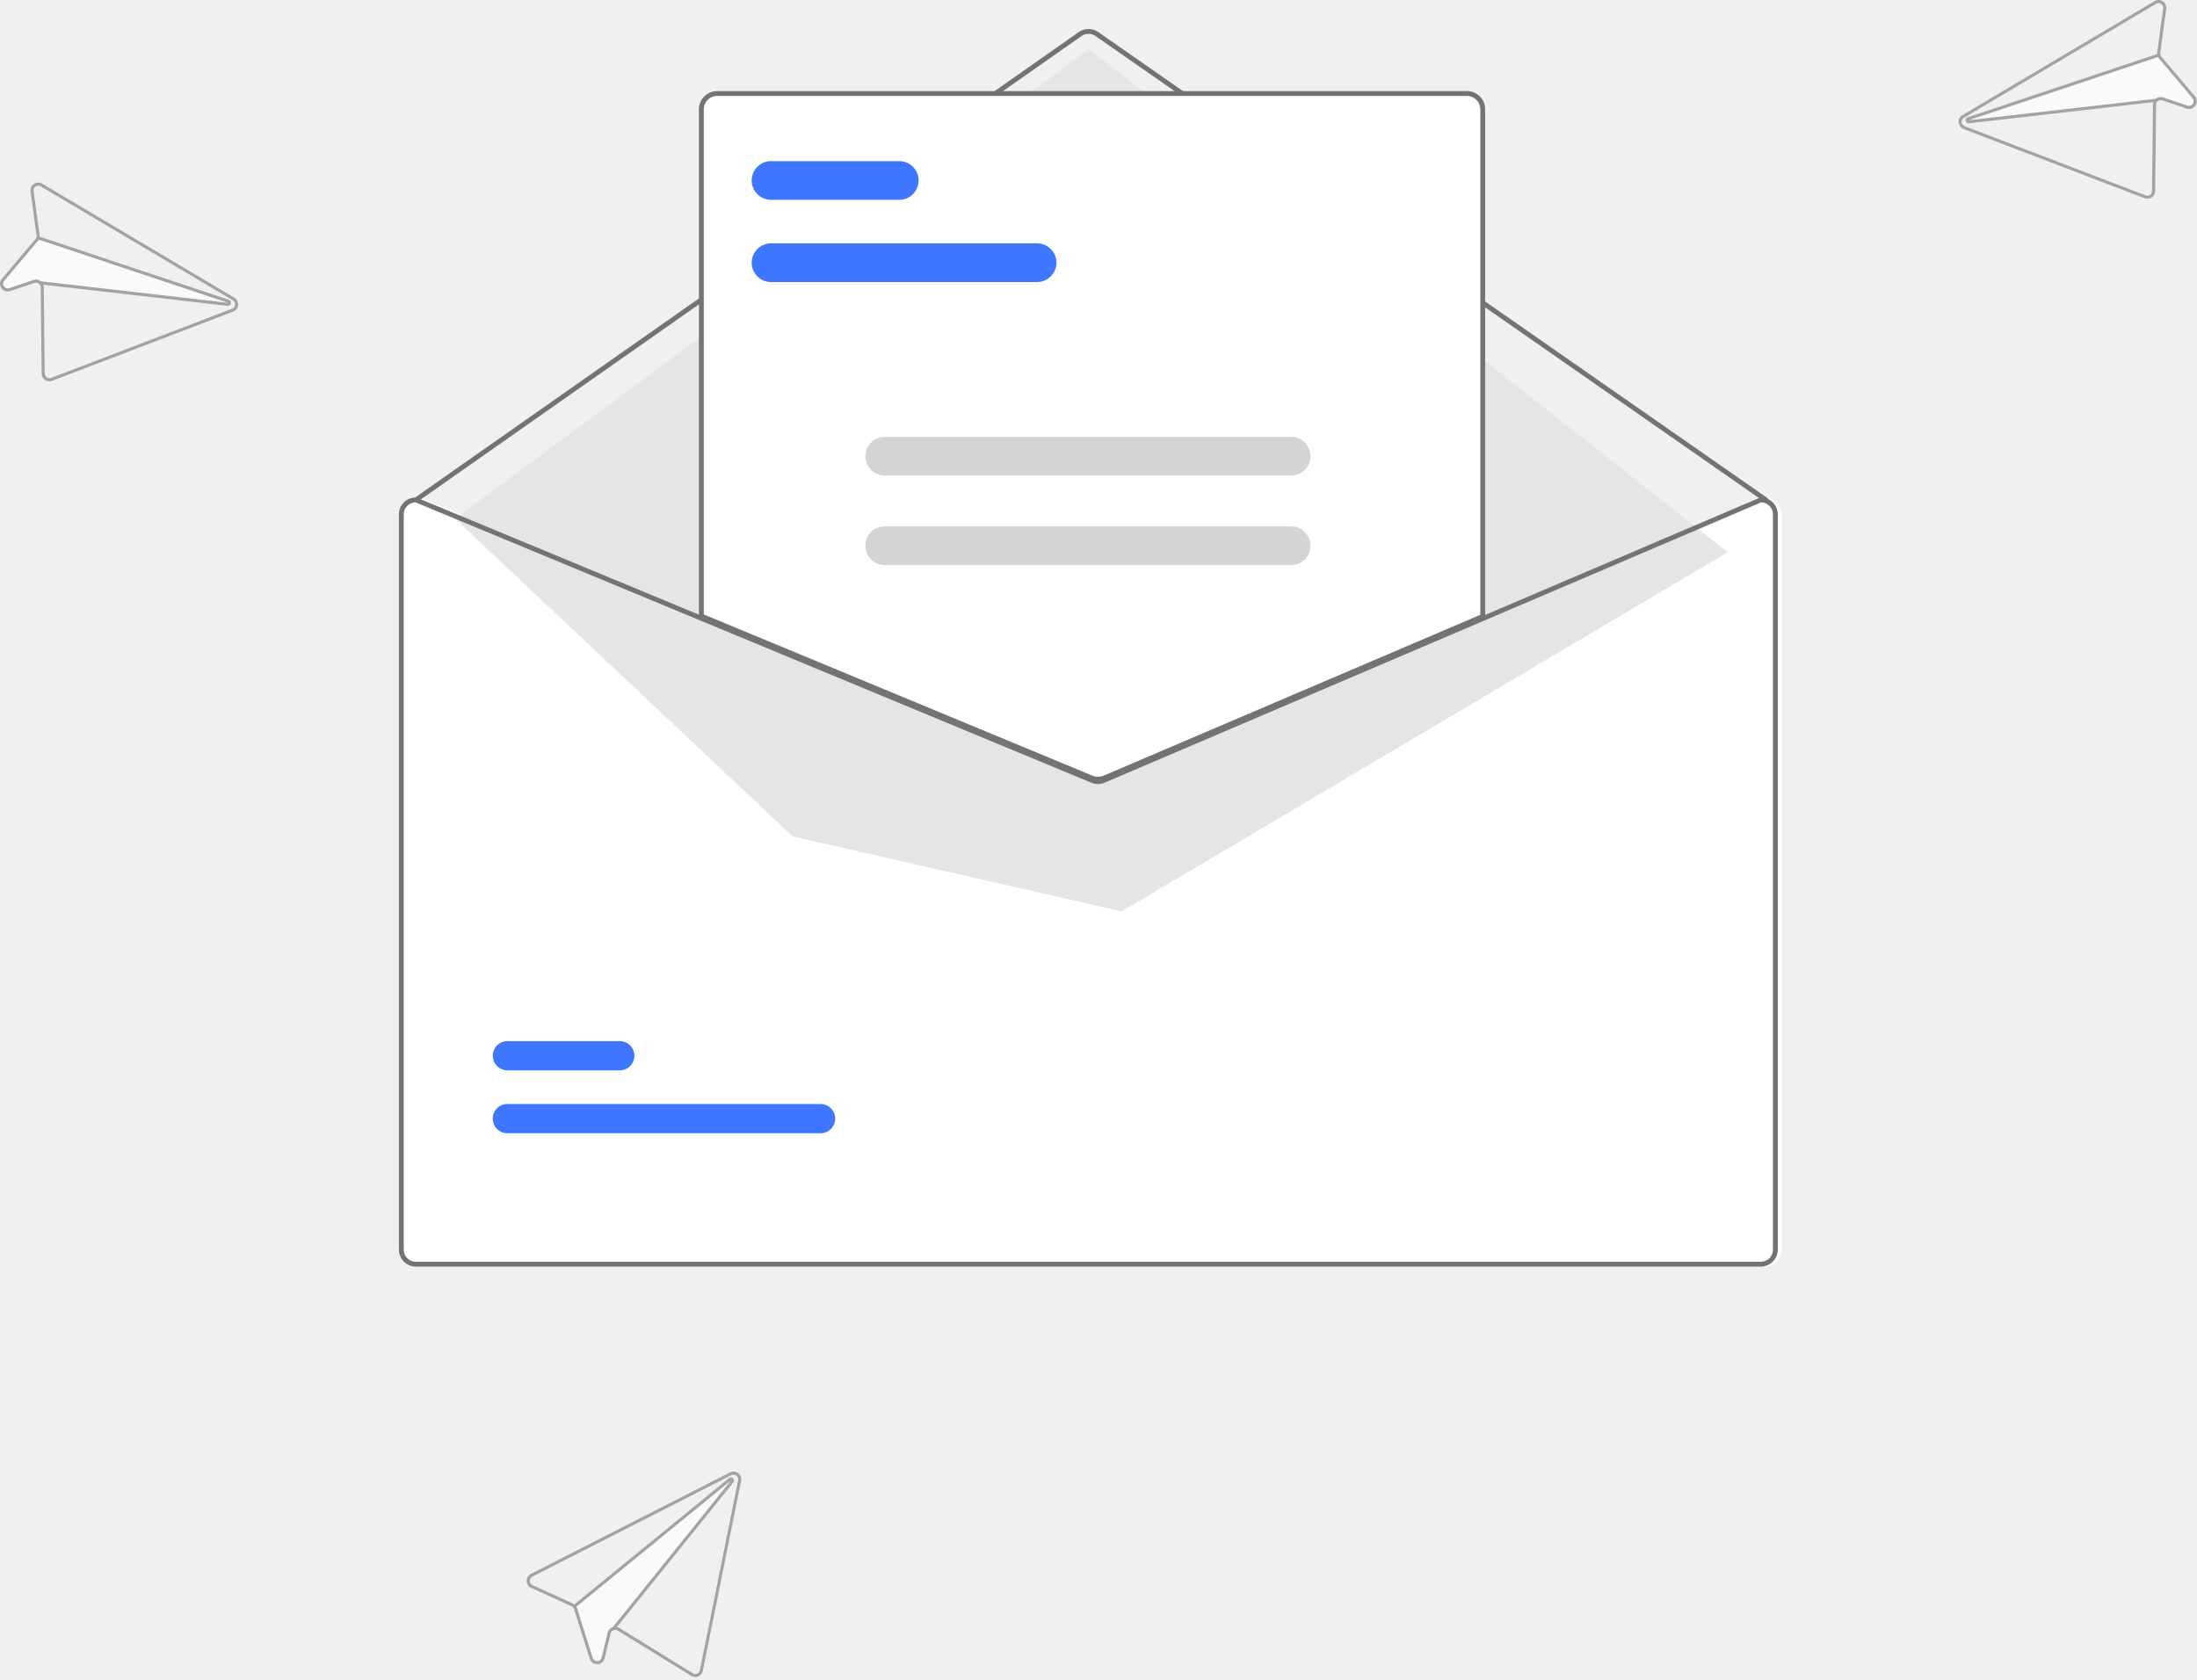
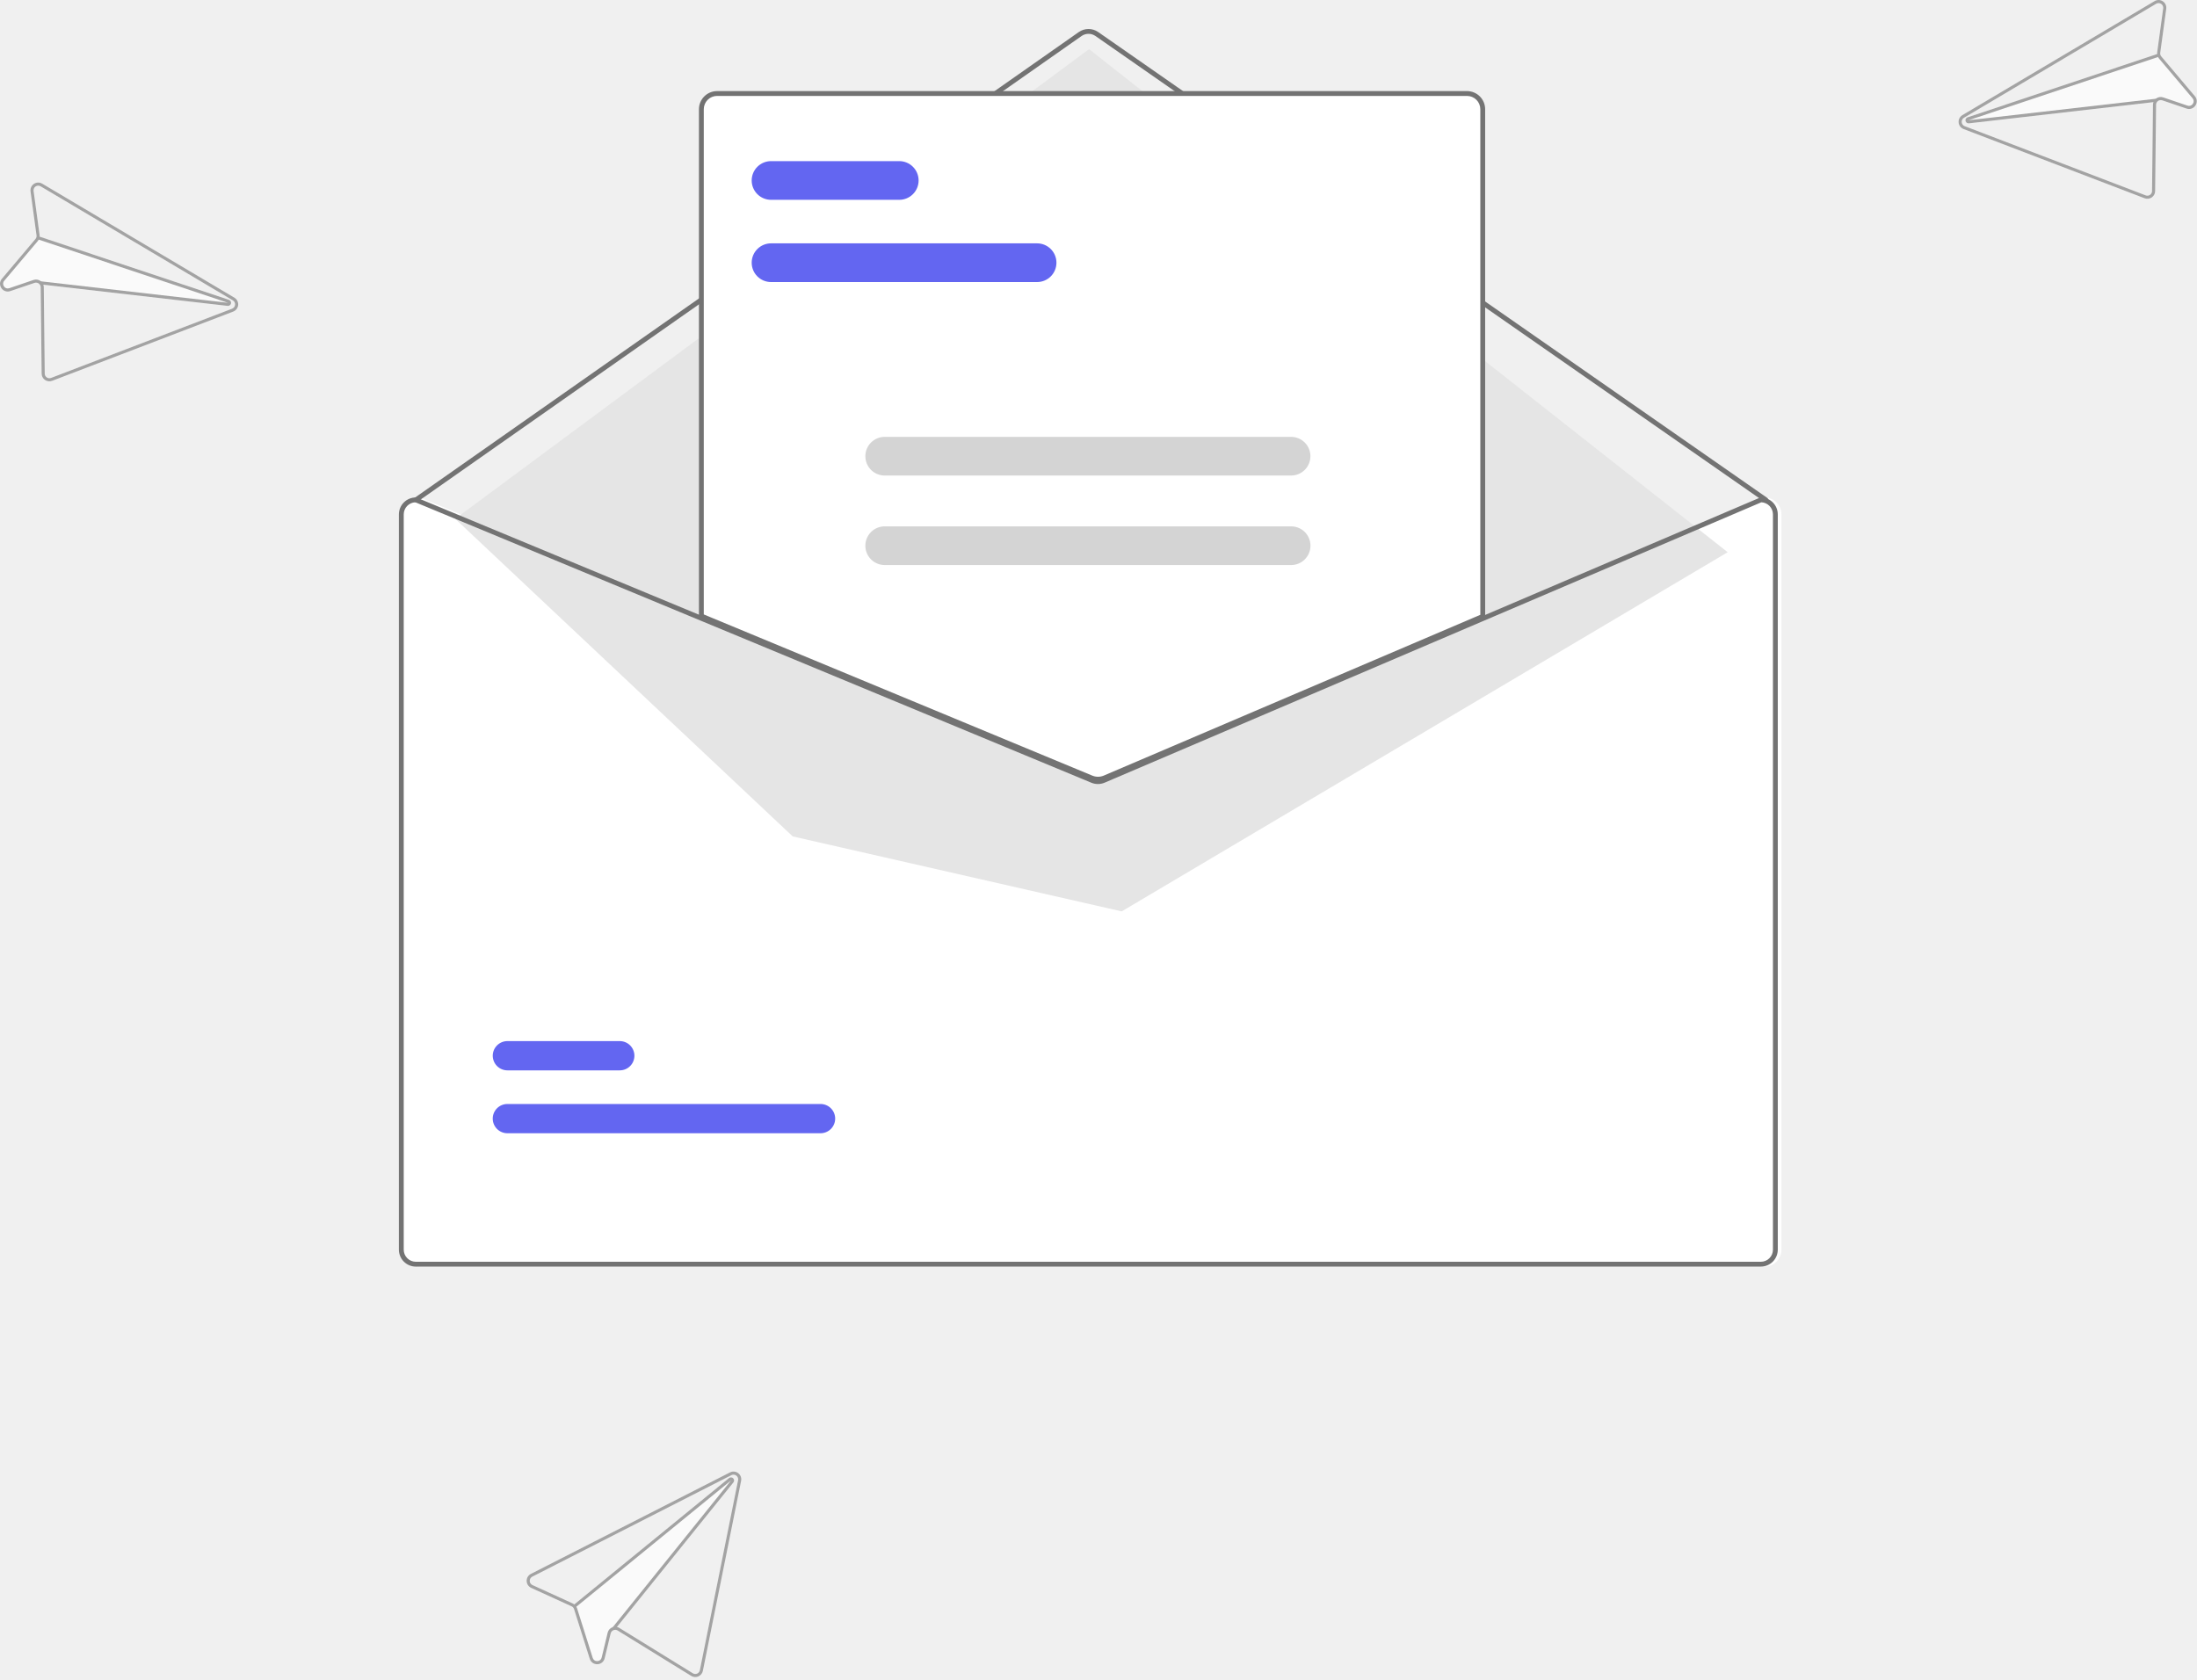
<svg xmlns="http://www.w3.org/2000/svg" width="225" height="172" viewBox="0 0 225 172" fill="none">
  <path d="M180.708 50.953H180.659L152.217 63.097L113.304 79.714C113.152 79.778 112.989 79.811 112.824 79.812C112.659 79.813 112.495 79.781 112.342 79.719L72.195 63.062L43.055 50.972L43.01 50.953H42.961C42.501 50.953 42.06 51.136 41.735 51.461C41.41 51.786 41.227 52.227 41.227 52.687V128.002C41.227 128.462 41.41 128.903 41.735 129.228C42.06 129.553 42.501 129.736 42.961 129.736H180.708C181.168 129.736 181.609 129.553 181.934 129.228C182.259 128.903 182.442 128.462 182.443 128.002V52.687C182.442 52.227 182.259 51.786 181.934 51.461C181.609 51.136 181.168 50.953 180.708 50.953Z" fill="white" />
  <path d="M180.843 51.448C180.793 51.448 180.743 51.432 180.702 51.403L112.185 3.686C111.977 3.542 111.729 3.464 111.475 3.465C111.222 3.465 110.974 3.543 110.766 3.689L42.743 51.403C42.689 51.44 42.623 51.455 42.558 51.443C42.493 51.432 42.436 51.395 42.398 51.342C42.361 51.288 42.346 51.222 42.357 51.157C42.368 51.092 42.405 51.035 42.458 50.997L110.482 3.283C110.773 3.08 111.119 2.97 111.474 2.97C111.83 2.969 112.177 3.077 112.468 3.28L180.985 50.996C181.028 51.027 181.061 51.07 181.078 51.12C181.095 51.17 181.096 51.224 181.08 51.274C181.064 51.325 181.033 51.368 180.99 51.4C180.948 51.431 180.896 51.448 180.843 51.448Z" fill="#737373" />
  <path d="M46.619 53.139L111.532 5.031L176.937 56.562L114.876 93.352L81.183 85.672L46.619 53.139Z" fill="#E5E5E5" />
-   <path d="M84.032 116.076H51.963C51.566 116.077 51.185 115.919 50.903 115.639C50.622 115.358 50.464 114.977 50.463 114.58C50.462 114.183 50.62 113.801 50.9 113.52C51.181 113.239 51.562 113.08 51.959 113.08H84.032C84.429 113.079 84.811 113.236 85.092 113.517C85.373 113.797 85.532 114.178 85.532 114.576C85.533 114.973 85.376 115.354 85.095 115.636C84.814 115.917 84.434 116.075 84.036 116.076H84.032Z" fill="#3F76FF" />
-   <path d="M63.47 109.635H51.964C51.567 109.635 51.186 109.478 50.905 109.197C50.624 108.916 50.465 108.536 50.465 108.139C50.464 107.741 50.621 107.36 50.902 107.079C51.182 106.798 51.563 106.639 51.96 106.638H63.47C63.666 106.638 63.861 106.676 64.043 106.751C64.225 106.826 64.391 106.936 64.53 107.075C64.67 107.214 64.781 107.379 64.856 107.561C64.932 107.742 64.971 107.937 64.971 108.134C64.972 108.331 64.933 108.526 64.858 108.708C64.783 108.89 64.673 109.055 64.534 109.195C64.394 109.334 64.229 109.445 64.048 109.52C63.866 109.596 63.671 109.634 63.474 109.635H63.47Z" fill="#3F76FF" />
+   <path d="M84.032 116.076H51.963C51.566 116.077 51.185 115.919 50.903 115.639C50.622 115.358 50.464 114.977 50.463 114.58C50.462 114.183 50.62 113.801 50.9 113.52C51.181 113.239 51.562 113.08 51.959 113.08H84.032C84.429 113.079 84.811 113.236 85.092 113.517C85.373 113.797 85.532 114.178 85.532 114.576C85.533 114.973 85.376 115.354 85.095 115.636C84.814 115.917 84.434 116.075 84.036 116.076H84.032Z" fill="#6366F1" />
+   <path d="M63.47 109.635H51.964C51.567 109.635 51.186 109.478 50.905 109.197C50.624 108.916 50.465 108.536 50.465 108.139C50.464 107.741 50.621 107.36 50.902 107.079C51.182 106.798 51.563 106.639 51.96 106.638H63.47C63.666 106.638 63.861 106.676 64.043 106.751C64.225 106.826 64.391 106.936 64.53 107.075C64.67 107.214 64.781 107.379 64.856 107.561C64.932 107.742 64.971 107.937 64.971 108.134C64.972 108.331 64.933 108.526 64.858 108.708C64.783 108.89 64.673 109.055 64.534 109.195C64.394 109.334 64.229 109.445 64.048 109.52C63.866 109.596 63.671 109.634 63.474 109.635H63.47Z" fill="#6366F1" />
  <path d="M112.457 79.936C112.214 79.936 111.972 79.888 111.747 79.796L71.713 63.185V11.189C71.713 10.729 71.896 10.289 72.221 9.964C72.546 9.639 72.987 9.456 73.447 9.455H150.249C150.709 9.456 151.149 9.639 151.475 9.964C151.8 10.289 151.983 10.729 151.983 11.189V63.221L151.908 63.254L113.19 79.788C112.958 79.885 112.709 79.936 112.457 79.936Z" fill="white" />
  <path d="M112.449 80.057C112.189 80.057 111.931 80.007 111.69 79.909L71.58 63.266V11.187C71.581 10.695 71.777 10.222 72.125 9.874C72.473 9.526 72.946 9.33 73.438 9.329H150.24C150.733 9.33 151.205 9.526 151.553 9.874C151.902 10.222 152.097 10.695 152.098 11.187V63.301L113.229 79.9C112.982 80.004 112.717 80.057 112.449 80.057ZM72.076 62.935L111.879 79.451C112.251 79.601 112.666 79.599 113.036 79.444L151.603 62.974V11.187C151.602 10.826 151.458 10.48 151.203 10.224C150.948 9.969 150.601 9.825 150.24 9.825H73.438C73.077 9.825 72.731 9.969 72.475 10.224C72.22 10.48 72.076 10.826 72.076 11.187L72.076 62.935Z" fill="#737373" />
  <path d="M180.333 50.953H180.284L151.842 63.097L112.929 79.714C112.777 79.778 112.614 79.811 112.449 79.812C112.284 79.813 112.12 79.781 111.967 79.719L71.82 63.062L42.68 50.972L42.635 50.953H42.586C42.126 50.953 41.685 51.136 41.36 51.461C41.035 51.786 40.852 52.227 40.852 52.687V128.002C40.852 128.462 41.035 128.903 41.36 129.228C41.685 129.553 42.126 129.736 42.586 129.736H180.333C180.793 129.736 181.234 129.553 181.559 129.228C181.884 128.903 182.067 128.462 182.068 128.002V52.687C182.067 52.227 181.884 51.786 181.559 51.461C181.234 51.136 180.793 50.953 180.333 50.953ZM181.572 128.002C181.572 128.331 181.441 128.646 181.209 128.878C180.977 129.11 180.662 129.241 180.333 129.241H42.586C42.257 129.241 41.942 129.11 41.71 128.878C41.478 128.646 41.347 128.331 41.347 128.002V52.687C41.347 52.367 41.472 52.059 41.694 51.828C41.916 51.597 42.219 51.461 42.539 51.448L71.82 63.598L111.777 80.177C112.209 80.353 112.694 80.35 113.124 80.169L151.842 63.635L180.383 51.448C180.702 51.462 181.004 51.598 181.226 51.829C181.447 52.06 181.571 52.367 181.572 52.687V128.002Z" fill="#737373" />
-   <path d="M106.214 28.89H78.962C78.436 28.89 77.933 28.68 77.562 28.309C77.191 27.937 76.982 27.433 76.982 26.908C76.982 26.383 77.191 25.879 77.562 25.508C77.933 25.136 78.436 24.927 78.962 24.926H106.214C106.739 24.927 107.242 25.136 107.613 25.508C107.985 25.879 108.193 26.383 108.193 26.908C108.193 27.433 107.985 27.937 107.613 28.309C107.242 28.68 106.739 28.89 106.214 28.89Z" fill="#3F76FF" />
-   <path d="M92.095 20.467H78.964C78.439 20.467 77.935 20.258 77.563 19.887C77.191 19.515 76.982 19.011 76.982 18.485C76.982 17.959 77.191 17.455 77.563 17.084C77.935 16.712 78.439 16.503 78.964 16.503H92.095C92.621 16.503 93.125 16.712 93.496 17.084C93.868 17.455 94.077 17.959 94.077 18.485C94.077 19.011 93.868 19.515 93.496 19.887C93.125 20.258 92.621 20.467 92.095 20.467Z" fill="#3F76FF" />
+   <path d="M106.214 28.89H78.962C78.436 28.89 77.933 28.68 77.562 28.309C77.191 27.937 76.982 27.433 76.982 26.908C76.982 26.383 77.191 25.879 77.562 25.508C77.933 25.136 78.436 24.927 78.962 24.926H106.214C106.739 24.927 107.242 25.136 107.613 25.508C107.985 25.879 108.193 26.383 108.193 26.908C108.193 27.433 107.985 27.937 107.613 28.309C107.242 28.68 106.739 28.89 106.214 28.89Z" fill="#6366F1" />
+   <path d="M92.095 20.467H78.964C78.439 20.467 77.935 20.258 77.563 19.887C77.191 19.515 76.982 19.011 76.982 18.485C76.982 17.959 77.191 17.455 77.563 17.084C77.935 16.712 78.439 16.503 78.964 16.503H92.095C92.621 16.503 93.125 16.712 93.496 17.084C93.868 17.455 94.077 17.959 94.077 18.485C94.077 19.011 93.868 19.515 93.496 19.887C93.125 20.258 92.621 20.467 92.095 20.467Z" fill="#6366F1" />
  <path d="M132.224 48.71H90.602C90.077 48.709 89.574 48.5 89.203 48.129C88.832 47.757 88.623 47.253 88.623 46.728C88.623 46.203 88.832 45.699 89.203 45.328C89.574 44.956 90.077 44.747 90.602 44.746H132.224C132.749 44.747 133.252 44.956 133.623 45.328C133.995 45.699 134.203 46.203 134.203 46.728C134.203 47.253 133.995 47.757 133.623 48.129C133.252 48.5 132.749 48.709 132.224 48.71Z" fill="#D4D4D4" />
  <path d="M132.227 57.877H90.605C90.079 57.877 89.575 57.669 89.204 57.297C88.832 56.925 88.623 56.421 88.623 55.896C88.623 55.37 88.832 54.866 89.204 54.494C89.575 54.122 90.079 53.914 90.605 53.914H132.227C132.752 53.914 133.256 54.122 133.628 54.494C134 54.866 134.209 55.37 134.209 55.896C134.209 56.421 134 56.925 133.628 57.297C133.256 57.669 132.752 57.877 132.227 57.877Z" fill="#D4D4D4" />
  <path d="M4.319 18.809C4.19 18.733 4.043 18.695 3.893 18.698C3.744 18.702 3.599 18.748 3.474 18.831C3.35 18.914 3.251 19.03 3.189 19.166C3.128 19.302 3.106 19.453 3.126 19.601L3.74 24.106C3.749 24.172 3.744 24.24 3.727 24.304C3.708 24.368 3.676 24.427 3.633 24.478L0.193 28.553C0.078 28.684 0.01 28.85 0.001 29.024C-0.008 29.199 0.042 29.371 0.142 29.513L0.146 29.518C0.242 29.663 0.384 29.77 0.548 29.825C0.713 29.879 0.891 29.876 1.054 29.818L3.538 28.974C3.62 28.947 3.709 28.943 3.793 28.962C3.878 28.981 3.956 29.023 4.018 29.083C4.065 29.126 4.103 29.178 4.128 29.237C4.154 29.296 4.167 29.359 4.167 29.422L4.264 38.274C4.265 38.402 4.297 38.528 4.358 38.641C4.418 38.754 4.505 38.85 4.612 38.922C4.717 38.993 4.839 39.038 4.966 39.053C5.093 39.068 5.221 39.052 5.341 39.007L23.883 31.916C24.022 31.862 24.144 31.771 24.234 31.651C24.325 31.532 24.379 31.39 24.392 31.241C24.404 31.091 24.375 30.942 24.306 30.809C24.238 30.676 24.133 30.565 24.005 30.489L23.752 30.339L4.319 18.809ZM3.44 19.558C3.428 19.469 3.442 19.378 3.479 19.297C3.516 19.215 3.575 19.145 3.65 19.096C3.725 19.046 3.812 19.019 3.902 19.017C3.991 19.014 4.08 19.038 4.157 19.083L23.584 30.61L23.843 30.763C23.919 30.809 23.982 30.875 24.023 30.955C24.064 31.035 24.081 31.124 24.073 31.213C24.066 31.303 24.034 31.388 23.98 31.46C23.926 31.531 23.853 31.586 23.77 31.619L5.228 38.71C5.156 38.737 5.079 38.747 5.003 38.738C4.927 38.729 4.854 38.702 4.79 38.658C4.727 38.615 4.675 38.557 4.638 38.49C4.602 38.422 4.583 38.347 4.582 38.27L4.485 29.419C4.485 29.331 4.47 29.244 4.44 29.162L23.318 31.331C23.391 31.34 23.466 31.323 23.528 31.283C23.591 31.243 23.638 31.183 23.66 31.112C23.683 31.041 23.68 30.965 23.652 30.896C23.625 30.828 23.574 30.77 23.509 30.735C23.493 30.726 23.476 30.719 23.459 30.714L4.06 24.238C4.065 24.18 4.063 24.121 4.054 24.062L3.44 19.558Z" fill="#FAFAFA" />
  <path d="M4.319 18.809C4.19 18.733 4.043 18.695 3.893 18.698C3.744 18.702 3.599 18.748 3.474 18.831C3.35 18.914 3.251 19.03 3.189 19.166C3.128 19.302 3.106 19.453 3.126 19.601L3.74 24.106C3.749 24.172 3.744 24.24 3.727 24.304C3.708 24.368 3.676 24.427 3.633 24.478L0.193 28.553C0.078 28.684 0.01 28.85 0.001 29.024C-0.008 29.199 0.042 29.371 0.142 29.513L0.146 29.518C0.242 29.663 0.384 29.77 0.548 29.825C0.713 29.879 0.891 29.876 1.054 29.818L3.538 28.974C3.62 28.947 3.709 28.943 3.793 28.962C3.878 28.981 3.956 29.023 4.018 29.083C4.065 29.126 4.103 29.178 4.128 29.237C4.154 29.296 4.167 29.359 4.167 29.422L4.264 38.274C4.265 38.402 4.297 38.528 4.358 38.641C4.418 38.754 4.505 38.85 4.612 38.922C4.717 38.993 4.839 39.038 4.966 39.053C5.093 39.068 5.221 39.052 5.341 39.007L23.883 31.916C24.022 31.862 24.144 31.771 24.234 31.651C24.325 31.532 24.379 31.39 24.392 31.241C24.404 31.091 24.375 30.942 24.306 30.809C24.238 30.676 24.133 30.565 24.005 30.489L23.752 30.339L4.319 18.809ZM3.44 19.558C3.428 19.469 3.442 19.378 3.479 19.297C3.516 19.215 3.575 19.145 3.65 19.096C3.725 19.046 3.812 19.019 3.902 19.017C3.991 19.014 4.08 19.038 4.157 19.083L23.584 30.61L23.843 30.763C23.919 30.809 23.982 30.875 24.023 30.955C24.064 31.035 24.081 31.124 24.073 31.213C24.066 31.303 24.034 31.388 23.98 31.46C23.926 31.531 23.853 31.586 23.77 31.619L5.228 38.71C5.156 38.737 5.079 38.747 5.003 38.738C4.927 38.729 4.854 38.702 4.79 38.658C4.727 38.615 4.675 38.557 4.638 38.49C4.602 38.422 4.583 38.347 4.582 38.27L4.485 29.419C4.485 29.331 4.47 29.244 4.44 29.162C4.399 29.043 4.329 28.936 4.237 28.851C4.224 28.838 4.21 28.826 4.196 28.815L4.195 28.813C4.091 28.727 3.967 28.669 3.834 28.645C3.701 28.621 3.564 28.631 3.436 28.674L0.951 29.518C0.853 29.554 0.746 29.555 0.647 29.522C0.548 29.489 0.463 29.424 0.406 29.337L0.404 29.334C0.343 29.249 0.313 29.145 0.319 29.041C0.324 28.936 0.365 28.836 0.435 28.758L3.875 24.683C3.912 24.64 3.944 24.594 3.97 24.544L3.971 24.543C3.997 24.495 4.017 24.445 4.032 24.393C4.047 24.343 4.056 24.291 4.06 24.238C4.065 24.18 4.063 24.121 4.054 24.062L3.44 19.558Z" fill="#A3A3A3" />
  <path d="M4.051 24.238L23.45 30.713C23.467 30.719 23.483 30.726 23.499 30.735C23.564 30.77 23.615 30.827 23.643 30.896C23.671 30.965 23.674 31.041 23.651 31.112C23.628 31.183 23.582 31.243 23.519 31.283C23.457 31.323 23.382 31.34 23.308 31.331L4.431 29.162L4.098 29.124L4.135 28.808L4.186 28.813L4.187 28.815L23.345 31.014L3.962 24.543L3.961 24.544L3.877 24.515L3.978 24.213L4.051 24.238Z" fill="#A3A3A3" />
  <path d="M220.658 0.111L201.225 11.641L200.972 11.79C200.843 11.867 200.739 11.978 200.67 12.111C200.602 12.244 200.572 12.393 200.585 12.542C200.598 12.691 200.652 12.834 200.742 12.953C200.832 13.073 200.954 13.164 201.094 13.217L219.636 20.309C219.756 20.354 219.884 20.37 220.011 20.355C220.138 20.34 220.259 20.295 220.365 20.224C220.471 20.152 220.559 20.055 220.619 19.943C220.68 19.83 220.712 19.704 220.713 19.576L220.81 10.724C220.81 10.66 220.823 10.597 220.849 10.539C220.874 10.48 220.911 10.428 220.958 10.384C221.021 10.324 221.099 10.283 221.183 10.264C221.268 10.245 221.356 10.249 221.439 10.276L223.923 11.119C224.086 11.178 224.264 11.181 224.429 11.126C224.593 11.072 224.735 10.964 224.831 10.82L224.835 10.815C224.935 10.672 224.985 10.5 224.976 10.326C224.966 10.152 224.899 9.986 224.784 9.855L221.344 5.78C221.301 5.729 221.269 5.67 221.25 5.606C221.232 5.541 221.228 5.474 221.236 5.408L221.85 0.903C221.871 0.755 221.849 0.604 221.787 0.468C221.726 0.332 221.627 0.215 221.502 0.133C221.378 0.05 221.233 0.004 221.083 0C220.934 -0.004 220.786 0.035 220.658 0.111ZM221.537 0.859L220.922 5.364C220.914 5.422 220.912 5.481 220.917 5.54L201.518 12.015C201.501 12.021 201.484 12.028 201.468 12.037C201.403 12.072 201.352 12.129 201.324 12.198C201.297 12.267 201.294 12.343 201.317 12.414C201.339 12.485 201.386 12.545 201.448 12.585C201.511 12.625 201.585 12.642 201.659 12.633L220.536 10.464C220.507 10.546 220.492 10.633 220.492 10.721L220.395 19.572C220.394 19.649 220.375 19.724 220.338 19.792C220.302 19.859 220.25 19.917 220.186 19.96C220.123 20.003 220.05 20.031 219.974 20.04C219.898 20.049 219.82 20.039 219.749 20.012L201.207 12.921C201.123 12.888 201.051 12.833 200.997 12.761C200.943 12.69 200.911 12.604 200.903 12.515C200.896 12.426 200.913 12.337 200.954 12.257C200.995 12.177 201.057 12.111 201.134 12.065L201.393 11.911L220.82 0.385C220.897 0.339 220.985 0.316 221.075 0.318C221.165 0.321 221.252 0.348 221.327 0.398C221.402 0.447 221.461 0.517 221.498 0.598C221.535 0.68 221.549 0.771 221.537 0.859Z" fill="#FAFAFA" />
  <path d="M220.658 0.111L201.225 11.641L200.972 11.79C200.843 11.867 200.739 11.978 200.67 12.111C200.602 12.244 200.572 12.393 200.585 12.542C200.598 12.691 200.652 12.834 200.742 12.953C200.832 13.073 200.954 13.164 201.094 13.217L219.636 20.309C219.756 20.354 219.884 20.37 220.011 20.355C220.138 20.34 220.259 20.295 220.365 20.224C220.471 20.152 220.559 20.055 220.619 19.943C220.68 19.83 220.712 19.704 220.713 19.576L220.81 10.724C220.81 10.66 220.823 10.597 220.849 10.539C220.874 10.48 220.911 10.428 220.958 10.384C221.021 10.324 221.099 10.283 221.183 10.264C221.268 10.245 221.356 10.249 221.439 10.276L223.923 11.119C224.086 11.178 224.264 11.181 224.429 11.126C224.593 11.072 224.735 10.964 224.831 10.82L224.835 10.815C224.935 10.672 224.985 10.5 224.976 10.326C224.966 10.152 224.899 9.986 224.784 9.855L221.344 5.78C221.301 5.729 221.269 5.67 221.25 5.606C221.232 5.541 221.228 5.474 221.236 5.408L221.85 0.903C221.871 0.755 221.849 0.604 221.787 0.468C221.726 0.332 221.627 0.215 221.502 0.133C221.378 0.05 221.233 0.004 221.083 0C220.934 -0.004 220.786 0.035 220.658 0.111ZM221.537 0.859L220.922 5.364C220.914 5.422 220.912 5.481 220.917 5.54C220.921 5.592 220.93 5.644 220.945 5.695C220.96 5.747 220.98 5.797 221.005 5.845L221.007 5.846C221.033 5.895 221.065 5.942 221.102 5.985L224.542 10.06C224.611 10.138 224.652 10.238 224.658 10.342C224.664 10.447 224.633 10.55 224.572 10.636L224.571 10.638C224.514 10.726 224.429 10.791 224.33 10.824C224.231 10.857 224.124 10.855 224.026 10.82L221.54 9.976C221.412 9.932 221.275 9.922 221.143 9.947C221.01 9.971 220.885 10.029 220.781 10.115L220.78 10.116C220.766 10.128 220.753 10.14 220.74 10.152C220.648 10.238 220.578 10.345 220.536 10.463C220.507 10.546 220.492 10.633 220.492 10.72L220.395 19.572C220.394 19.649 220.374 19.724 220.338 19.792C220.302 19.859 220.25 19.917 220.186 19.96C220.123 20.003 220.05 20.031 219.974 20.04C219.898 20.049 219.82 20.039 219.749 20.012L201.207 12.921C201.123 12.888 201.051 12.833 200.997 12.761C200.943 12.69 200.911 12.604 200.903 12.515C200.896 12.426 200.913 12.337 200.954 12.257C200.995 12.177 201.057 12.111 201.134 12.065L201.393 11.911L220.82 0.385C220.897 0.339 220.985 0.316 221.075 0.318C221.165 0.321 221.252 0.348 221.327 0.398C221.402 0.447 221.461 0.517 221.498 0.598C221.535 0.68 221.549 0.771 221.537 0.859Z" fill="#A3A3A3" />
  <path d="M220.976 5.516L221.076 5.817L220.992 5.846L220.991 5.845L201.609 12.316L220.766 10.117L220.767 10.116L220.819 10.111L220.856 10.426L220.522 10.464L201.645 12.633C201.571 12.642 201.497 12.625 201.434 12.585C201.372 12.546 201.325 12.485 201.302 12.414C201.28 12.344 201.282 12.267 201.31 12.198C201.338 12.13 201.389 12.073 201.454 12.037C201.47 12.029 201.486 12.021 201.504 12.016L220.902 5.54L220.976 5.516Z" fill="#A3A3A3" />
  <path d="M54.367 161.212C54.233 161.28 54.122 161.384 54.046 161.513C53.969 161.641 53.93 161.788 53.934 161.938C53.937 162.087 53.983 162.232 54.065 162.357C54.147 162.482 54.263 162.581 54.399 162.643L58.534 164.532C58.595 164.56 58.65 164.6 58.695 164.649C58.739 164.699 58.771 164.758 58.791 164.822L60.397 169.907C60.447 170.074 60.551 170.22 60.693 170.321C60.836 170.422 61.008 170.472 61.182 170.463L61.188 170.463C61.361 170.458 61.528 170.396 61.662 170.286C61.796 170.176 61.889 170.024 61.926 169.855L62.541 167.305C62.562 167.22 62.606 167.144 62.667 167.082C62.728 167.021 62.805 166.977 62.889 166.956C62.951 166.94 63.016 166.936 63.079 166.946C63.142 166.956 63.202 166.978 63.256 167.013L70.789 171.661C70.898 171.729 71.022 171.769 71.15 171.778C71.277 171.787 71.406 171.765 71.523 171.713C71.64 171.662 71.743 171.584 71.823 171.484C71.903 171.385 71.959 171.268 71.984 171.143L75.9 151.681C75.93 151.534 75.917 151.382 75.865 151.242C75.812 151.102 75.721 150.98 75.601 150.89C75.482 150.799 75.34 150.744 75.191 150.731C75.042 150.718 74.892 150.747 74.759 150.815L74.497 150.949L54.367 161.212ZM54.53 162.355C54.448 162.317 54.379 162.258 54.33 162.183C54.281 162.108 54.253 162.02 54.252 161.931C54.25 161.841 54.273 161.753 54.319 161.676C54.365 161.599 54.432 161.536 54.512 161.495L74.636 151.235L74.904 151.099C74.984 151.058 75.074 151.041 75.163 151.049C75.252 151.057 75.337 151.09 75.409 151.144C75.48 151.198 75.534 151.271 75.566 151.355C75.598 151.439 75.606 151.53 75.589 151.617L71.673 171.079C71.658 171.154 71.625 171.225 71.576 171.284C71.528 171.344 71.466 171.391 71.396 171.422C71.325 171.452 71.249 171.465 71.172 171.46C71.095 171.454 71.021 171.43 70.956 171.39L63.423 166.742C63.349 166.695 63.267 166.661 63.182 166.642L75.104 151.846C75.151 151.788 75.176 151.716 75.176 151.642C75.176 151.568 75.15 151.496 75.102 151.439C75.054 151.383 74.988 151.344 74.915 151.331C74.842 151.317 74.767 151.33 74.702 151.366C74.686 151.375 74.671 151.385 74.657 151.397L58.817 164.332C58.77 164.297 58.719 164.267 58.666 164.243L54.53 162.355Z" fill="#FAFAFA" />
  <path d="M54.367 161.212C54.233 161.28 54.122 161.384 54.046 161.513C53.969 161.641 53.93 161.788 53.934 161.938C53.937 162.087 53.983 162.232 54.065 162.357C54.147 162.482 54.263 162.581 54.399 162.643L58.534 164.532C58.595 164.56 58.65 164.6 58.695 164.649C58.739 164.699 58.771 164.758 58.791 164.822L60.397 169.907C60.447 170.074 60.551 170.22 60.693 170.321C60.836 170.422 61.008 170.472 61.182 170.463L61.188 170.463C61.361 170.458 61.528 170.396 61.662 170.286C61.796 170.176 61.889 170.024 61.926 169.855L62.541 167.305C62.562 167.22 62.606 167.144 62.667 167.082C62.728 167.021 62.805 166.977 62.889 166.956C62.951 166.94 63.016 166.936 63.079 166.946C63.142 166.956 63.202 166.978 63.256 167.013L70.789 171.661C70.898 171.729 71.022 171.769 71.15 171.778C71.277 171.787 71.406 171.765 71.523 171.713C71.64 171.662 71.743 171.584 71.823 171.484C71.903 171.385 71.959 171.268 71.984 171.143L75.9 151.681C75.93 151.534 75.917 151.382 75.865 151.242C75.812 151.102 75.721 150.98 75.601 150.89C75.482 150.799 75.34 150.744 75.191 150.731C75.042 150.718 74.892 150.747 74.759 150.815L74.497 150.949L54.367 161.212ZM54.53 162.355C54.448 162.317 54.379 162.258 54.33 162.183C54.281 162.108 54.253 162.02 54.252 161.931C54.25 161.841 54.273 161.753 54.319 161.676C54.365 161.599 54.432 161.536 54.512 161.495L74.636 151.235L74.904 151.099C74.984 151.058 75.074 151.041 75.163 151.049C75.252 151.057 75.337 151.09 75.409 151.144C75.48 151.198 75.534 151.271 75.566 151.355C75.598 151.439 75.606 151.53 75.589 151.617L71.673 171.079C71.658 171.154 71.625 171.225 71.576 171.284C71.528 171.344 71.466 171.391 71.396 171.422C71.325 171.452 71.249 171.465 71.172 171.46C71.095 171.454 71.021 171.43 70.956 171.39L63.423 166.742C63.349 166.695 63.267 166.661 63.182 166.642C63.059 166.614 62.932 166.616 62.81 166.648C62.793 166.652 62.775 166.657 62.758 166.663L62.757 166.663C62.628 166.705 62.513 166.779 62.421 166.878C62.33 166.978 62.265 167.099 62.233 167.23L61.618 169.782C61.596 169.884 61.54 169.975 61.459 170.041C61.378 170.107 61.278 170.144 61.173 170.145L61.17 170.145C61.066 170.151 60.962 170.122 60.877 170.061C60.791 170 60.729 169.912 60.7 169.812L59.094 164.726C59.078 164.672 59.055 164.621 59.027 164.572L59.027 164.57C59.001 164.523 58.969 164.479 58.933 164.439C58.898 164.399 58.859 164.364 58.817 164.332C58.77 164.297 58.719 164.267 58.666 164.243L54.53 162.355Z" fill="#A3A3A3" />
  <path d="M58.822 164.332L74.662 151.396C74.676 151.385 74.691 151.375 74.707 151.366C74.772 151.33 74.847 151.317 74.92 151.33C74.993 151.344 75.059 151.382 75.106 151.439C75.154 151.496 75.18 151.568 75.181 151.642C75.181 151.716 75.155 151.788 75.108 151.845L63.186 166.642L62.976 166.903L62.729 166.704L62.761 166.663L62.763 166.662L74.86 151.646L59.032 164.57L59.032 164.571L58.963 164.627L58.762 164.381L58.822 164.332Z" fill="#A3A3A3" />
</svg>
